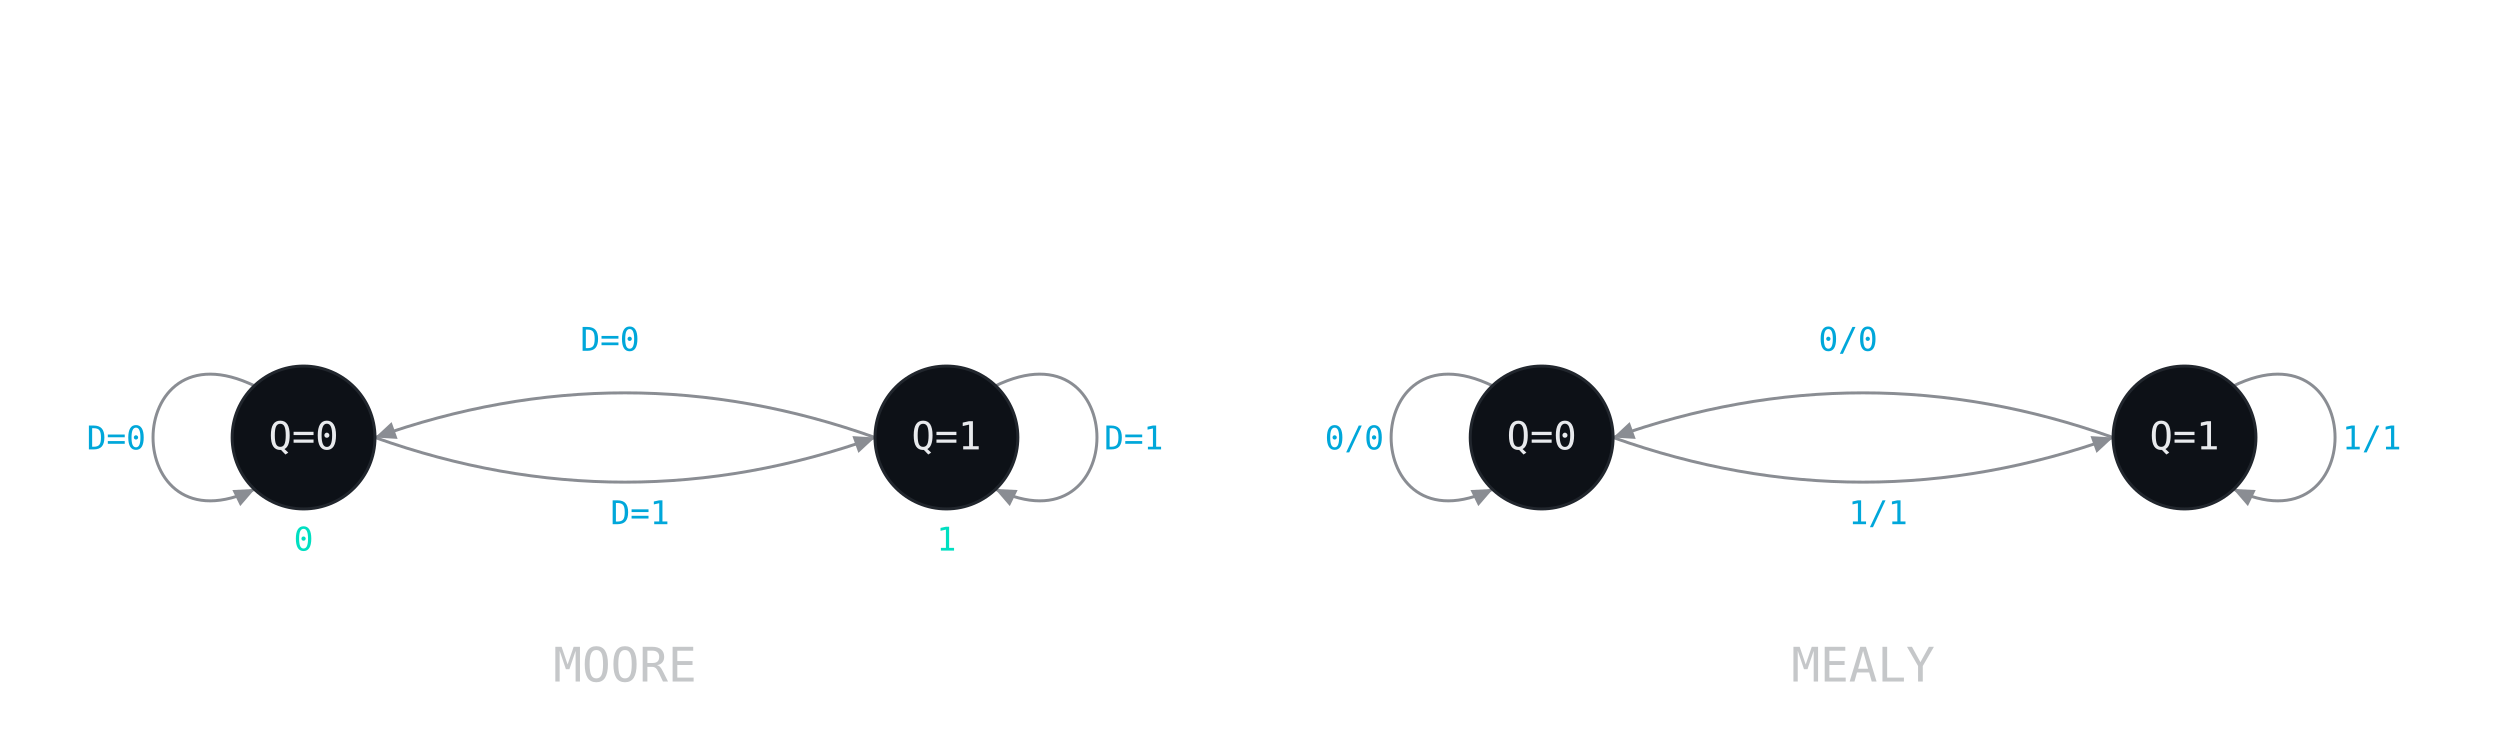
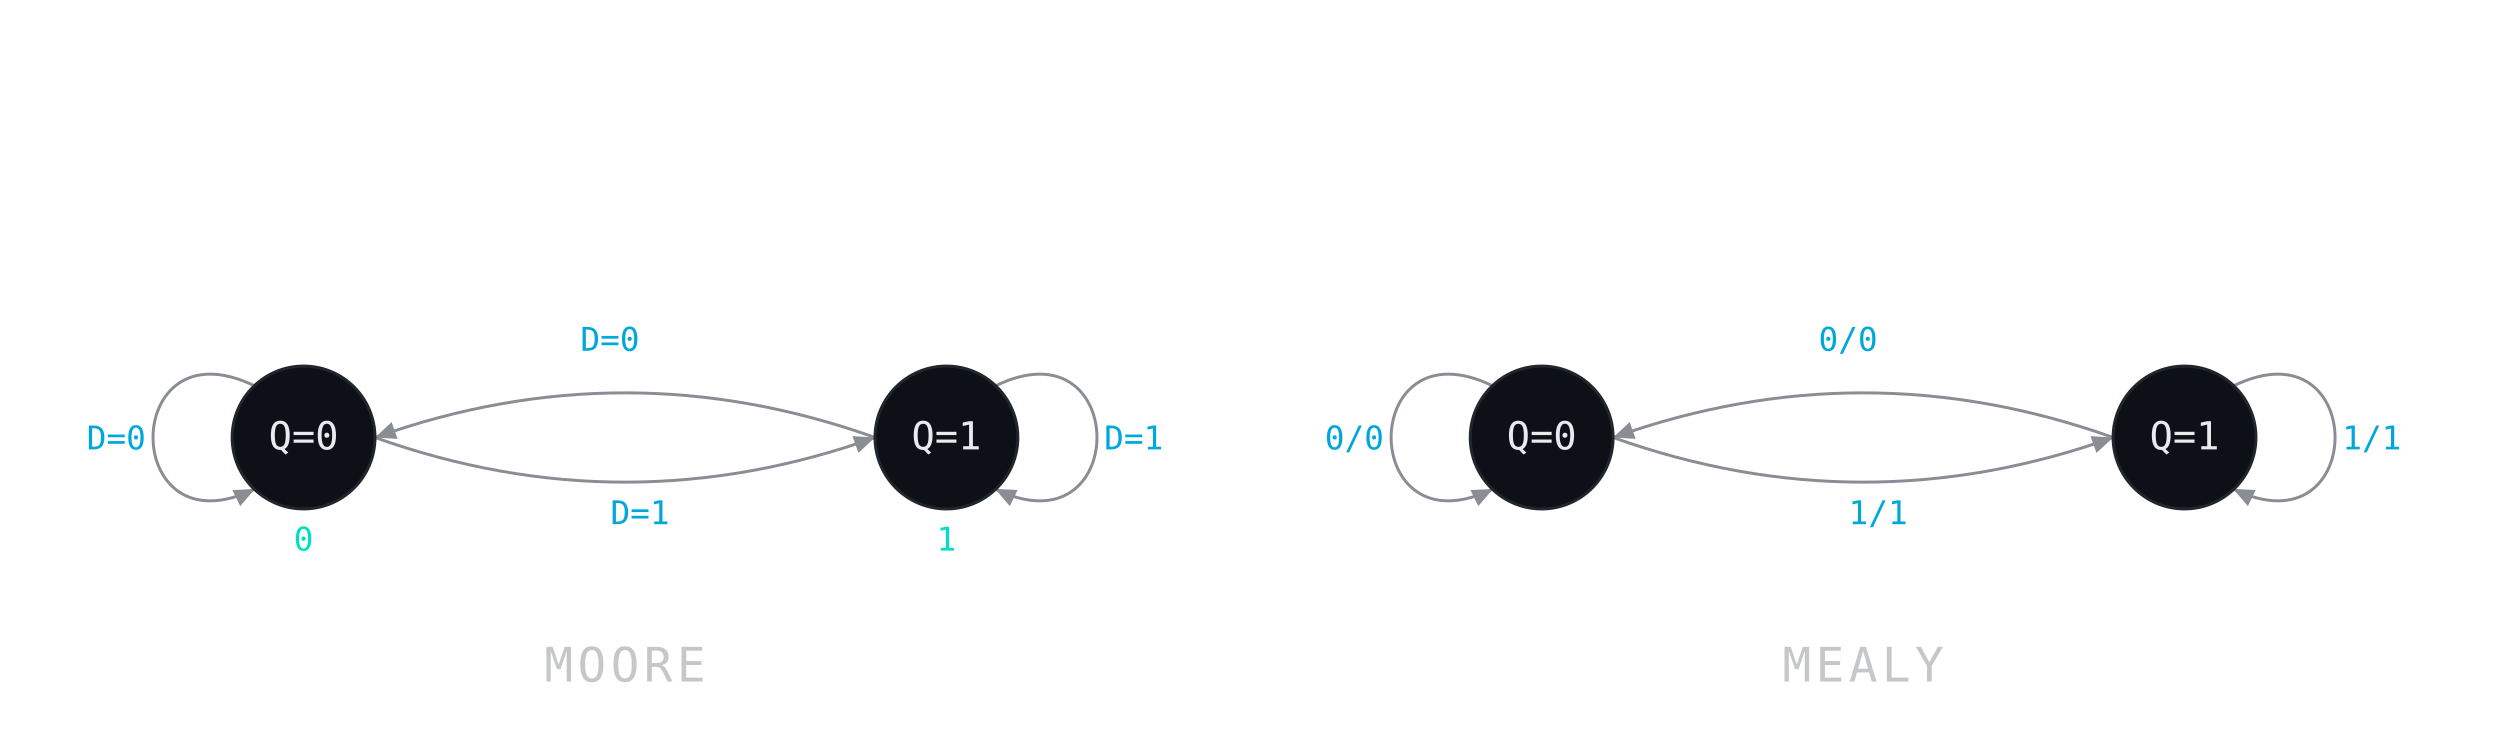
<svg xmlns="http://www.w3.org/2000/svg" viewBox="0 0 840 245" role="img" aria-label="Dual D Flip-Flop state machine">
  <path d="M85.68,129.72 C40,107.4 40,186.6 85.68,164.28" fill="none" stroke="#8a8d93" stroke-width="1" />
  <path d="M85.68,164.28 L80.71,170.05 L78.07,164.66 Z" fill="#8a8d93" />
  <text x="49" y="151" fill="#00a7da" font-family="Consolas" font-size="11" font-weight="400" text-anchor="end">D=0</text>
  <path d="M126,147 Q210,177 294,147" fill="none" stroke="#8a8d93" stroke-width="1" />
  <path d="M294,147 L288.42,152.18 L286.4,146.53 Z" fill="#8a8d93" />
  <text x="215.05" y="176.13" fill="#00a7da" font-family="Consolas" font-size="11" font-weight="400" text-anchor="middle">D=1</text>
  <path d="M294,147 Q210,117 126,147" fill="none" stroke="#8a8d93" stroke-width="1" />
  <path d="M126,147 L131.58,141.82 L133.6,147.47 Z" fill="#8a8d93" />
  <text x="204.95" y="117.87" fill="#00a7da" font-family="Consolas" font-size="11" font-weight="400" text-anchor="middle">D=0</text>
  <path d="M334.32,129.72 C380,107.4 380,186.6 334.32,164.28" fill="none" stroke="#8a8d93" stroke-width="1" />
  <path d="M334.32,164.28 L341.93,164.66 L339.29,170.05 Z" fill="#8a8d93" />
  <text x="371" y="151" fill="#00a7da" font-family="Consolas" font-size="11" font-weight="400" text-anchor="start">D=1</text>
  <circle cx="102" cy="147" r="24" fill="#0d1117" stroke="#21262d" stroke-width="1" />
  <text x="102" y="151" fill="#e8eaed" font-family="Consolas" font-size="13" font-weight="400" text-anchor="middle">Q=0</text>
  <text x="102" y="185" fill="#00dfc1" font-family="Consolas" font-size="11" font-weight="400" text-anchor="middle">0</text>
  <circle cx="318" cy="147" r="24" fill="#0d1117" stroke="#21262d" stroke-width="1" />
  <text x="318" y="151" fill="#e8eaed" font-family="Consolas" font-size="13" font-weight="400" text-anchor="middle">Q=1</text>
  <text x="318" y="185" fill="#00dfc1" font-family="Consolas" font-size="11" font-weight="400" text-anchor="middle">1</text>
-   <text x="210" y="229" fill="#c5c7c9" font-family="Consolas" font-size="16" font-weight="400" text-anchor="middle">MOORE</text>
+   <text x="210" y="229" fill="#c5c7c9" font-family="Consolas" font-size="16" font-weight="400" text-anchor="middle" letter-spacing="1.5px">MOORE</text>
  <path d="M501.68,129.72 C456,107.4 456,186.6 501.68,164.28" fill="none" stroke="#8a8d93" stroke-width="1" />
  <path d="M501.68,164.28 L496.71,170.05 L494.07,164.66 Z" fill="#8a8d93" />
  <text x="465" y="151" fill="#00a7da" font-family="Consolas" font-size="11" font-weight="400" text-anchor="end">0/0</text>
  <path d="M542,147 Q626,177 710,147" fill="none" stroke="#8a8d93" stroke-width="1" />
  <path d="M710,147 L704.42,152.18 L702.4,146.53 Z" fill="#8a8d93" />
  <text x="631.05" y="176.13" fill="#00a7da" font-family="Consolas" font-size="11" font-weight="400" text-anchor="middle">1/1</text>
  <path d="M710,147 Q626,117 542,147" fill="none" stroke="#8a8d93" stroke-width="1" />
  <path d="M542,147 L547.58,141.82 L549.6,147.47 Z" fill="#8a8d93" />
  <text x="620.95" y="117.87" fill="#00a7da" font-family="Consolas" font-size="11" font-weight="400" text-anchor="middle">0/0</text>
  <path d="M750.32,129.72 C796,107.4 796,186.6 750.32,164.28" fill="none" stroke="#8a8d93" stroke-width="1" />
  <path d="M750.32,164.28 L757.93,164.66 L755.29,170.05 Z" fill="#8a8d93" />
  <text x="787" y="151" fill="#00a7da" font-family="Consolas" font-size="11" font-weight="400" text-anchor="start">1/1</text>
  <circle cx="518" cy="147" r="24" fill="#0d1117" stroke="#21262d" stroke-width="1" />
  <text x="518" y="151" fill="#e8eaed" font-family="Consolas" font-size="13" font-weight="400" text-anchor="middle">Q=0</text>
  <circle cx="734" cy="147" r="24" fill="#0d1117" stroke="#21262d" stroke-width="1" />
  <text x="734" y="151" fill="#e8eaed" font-family="Consolas" font-size="13" font-weight="400" text-anchor="middle">Q=1</text>
-   <text x="626" y="229" fill="#c5c7c9" font-family="Consolas" font-size="16" font-weight="400" text-anchor="middle">MEALY</text>
+   <text x="626" y="229" fill="#c5c7c9" font-family="Consolas" font-size="16" font-weight="400" text-anchor="middle" letter-spacing="1.5px">MEALY</text>
</svg>
